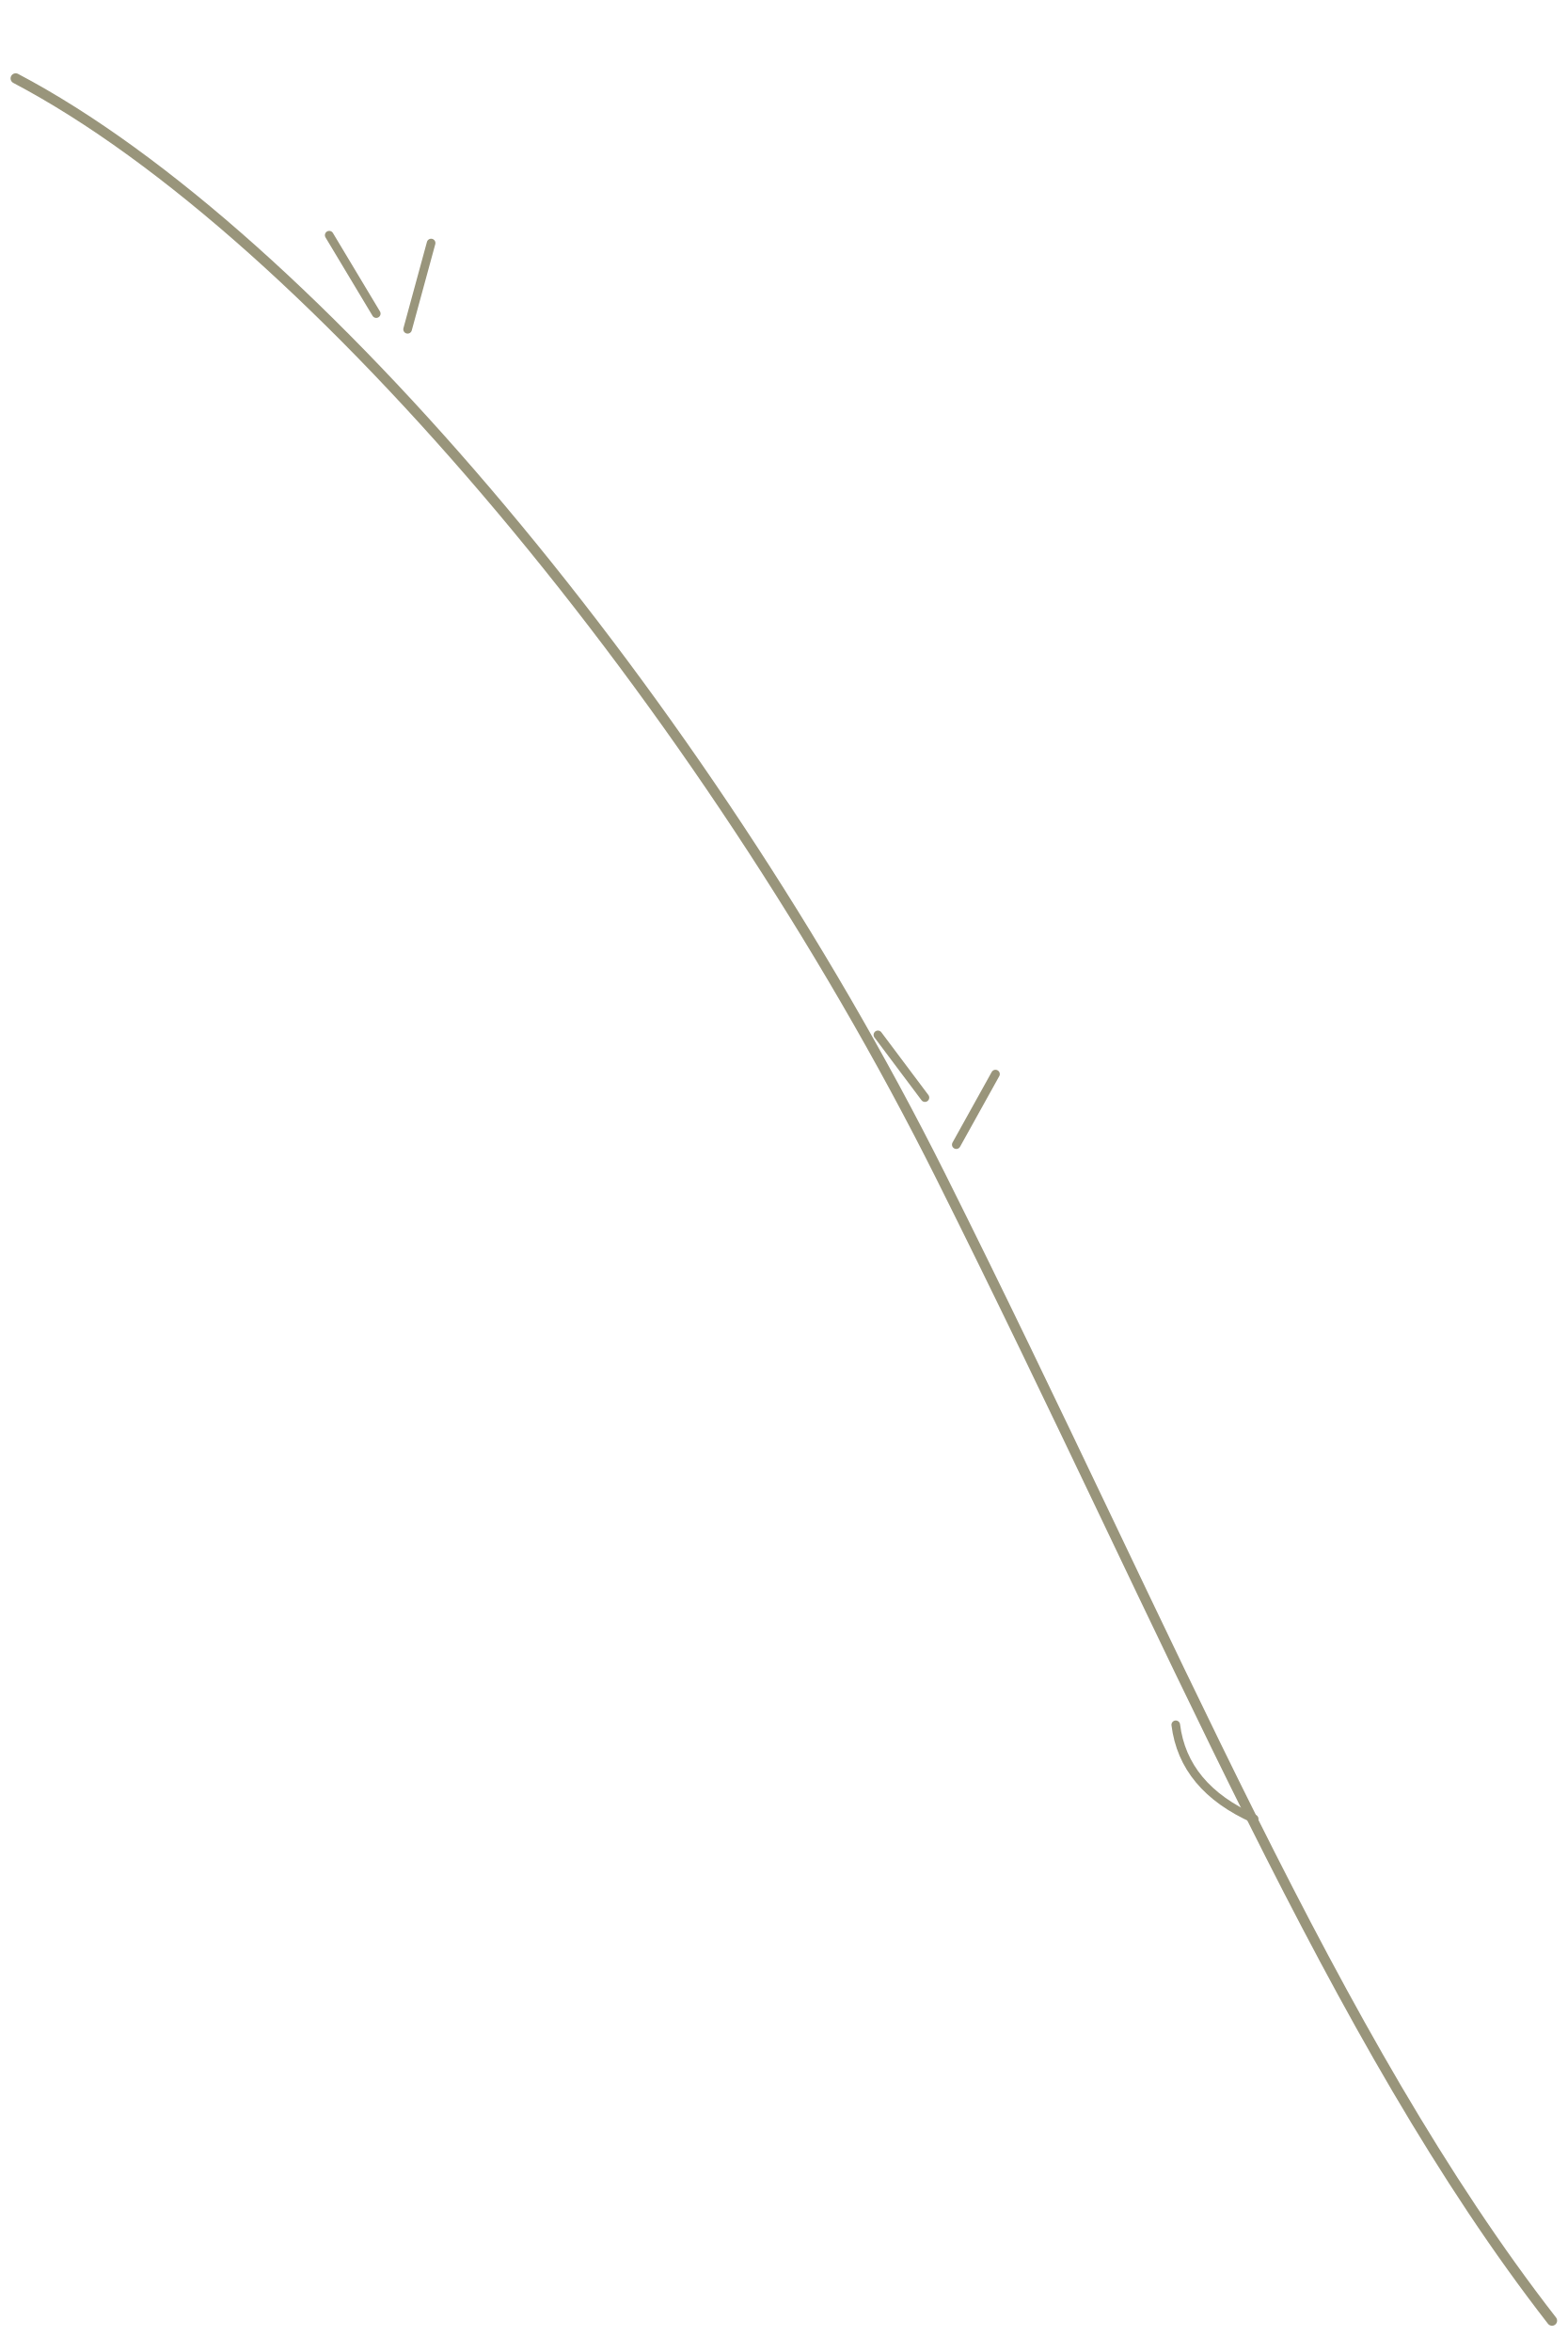
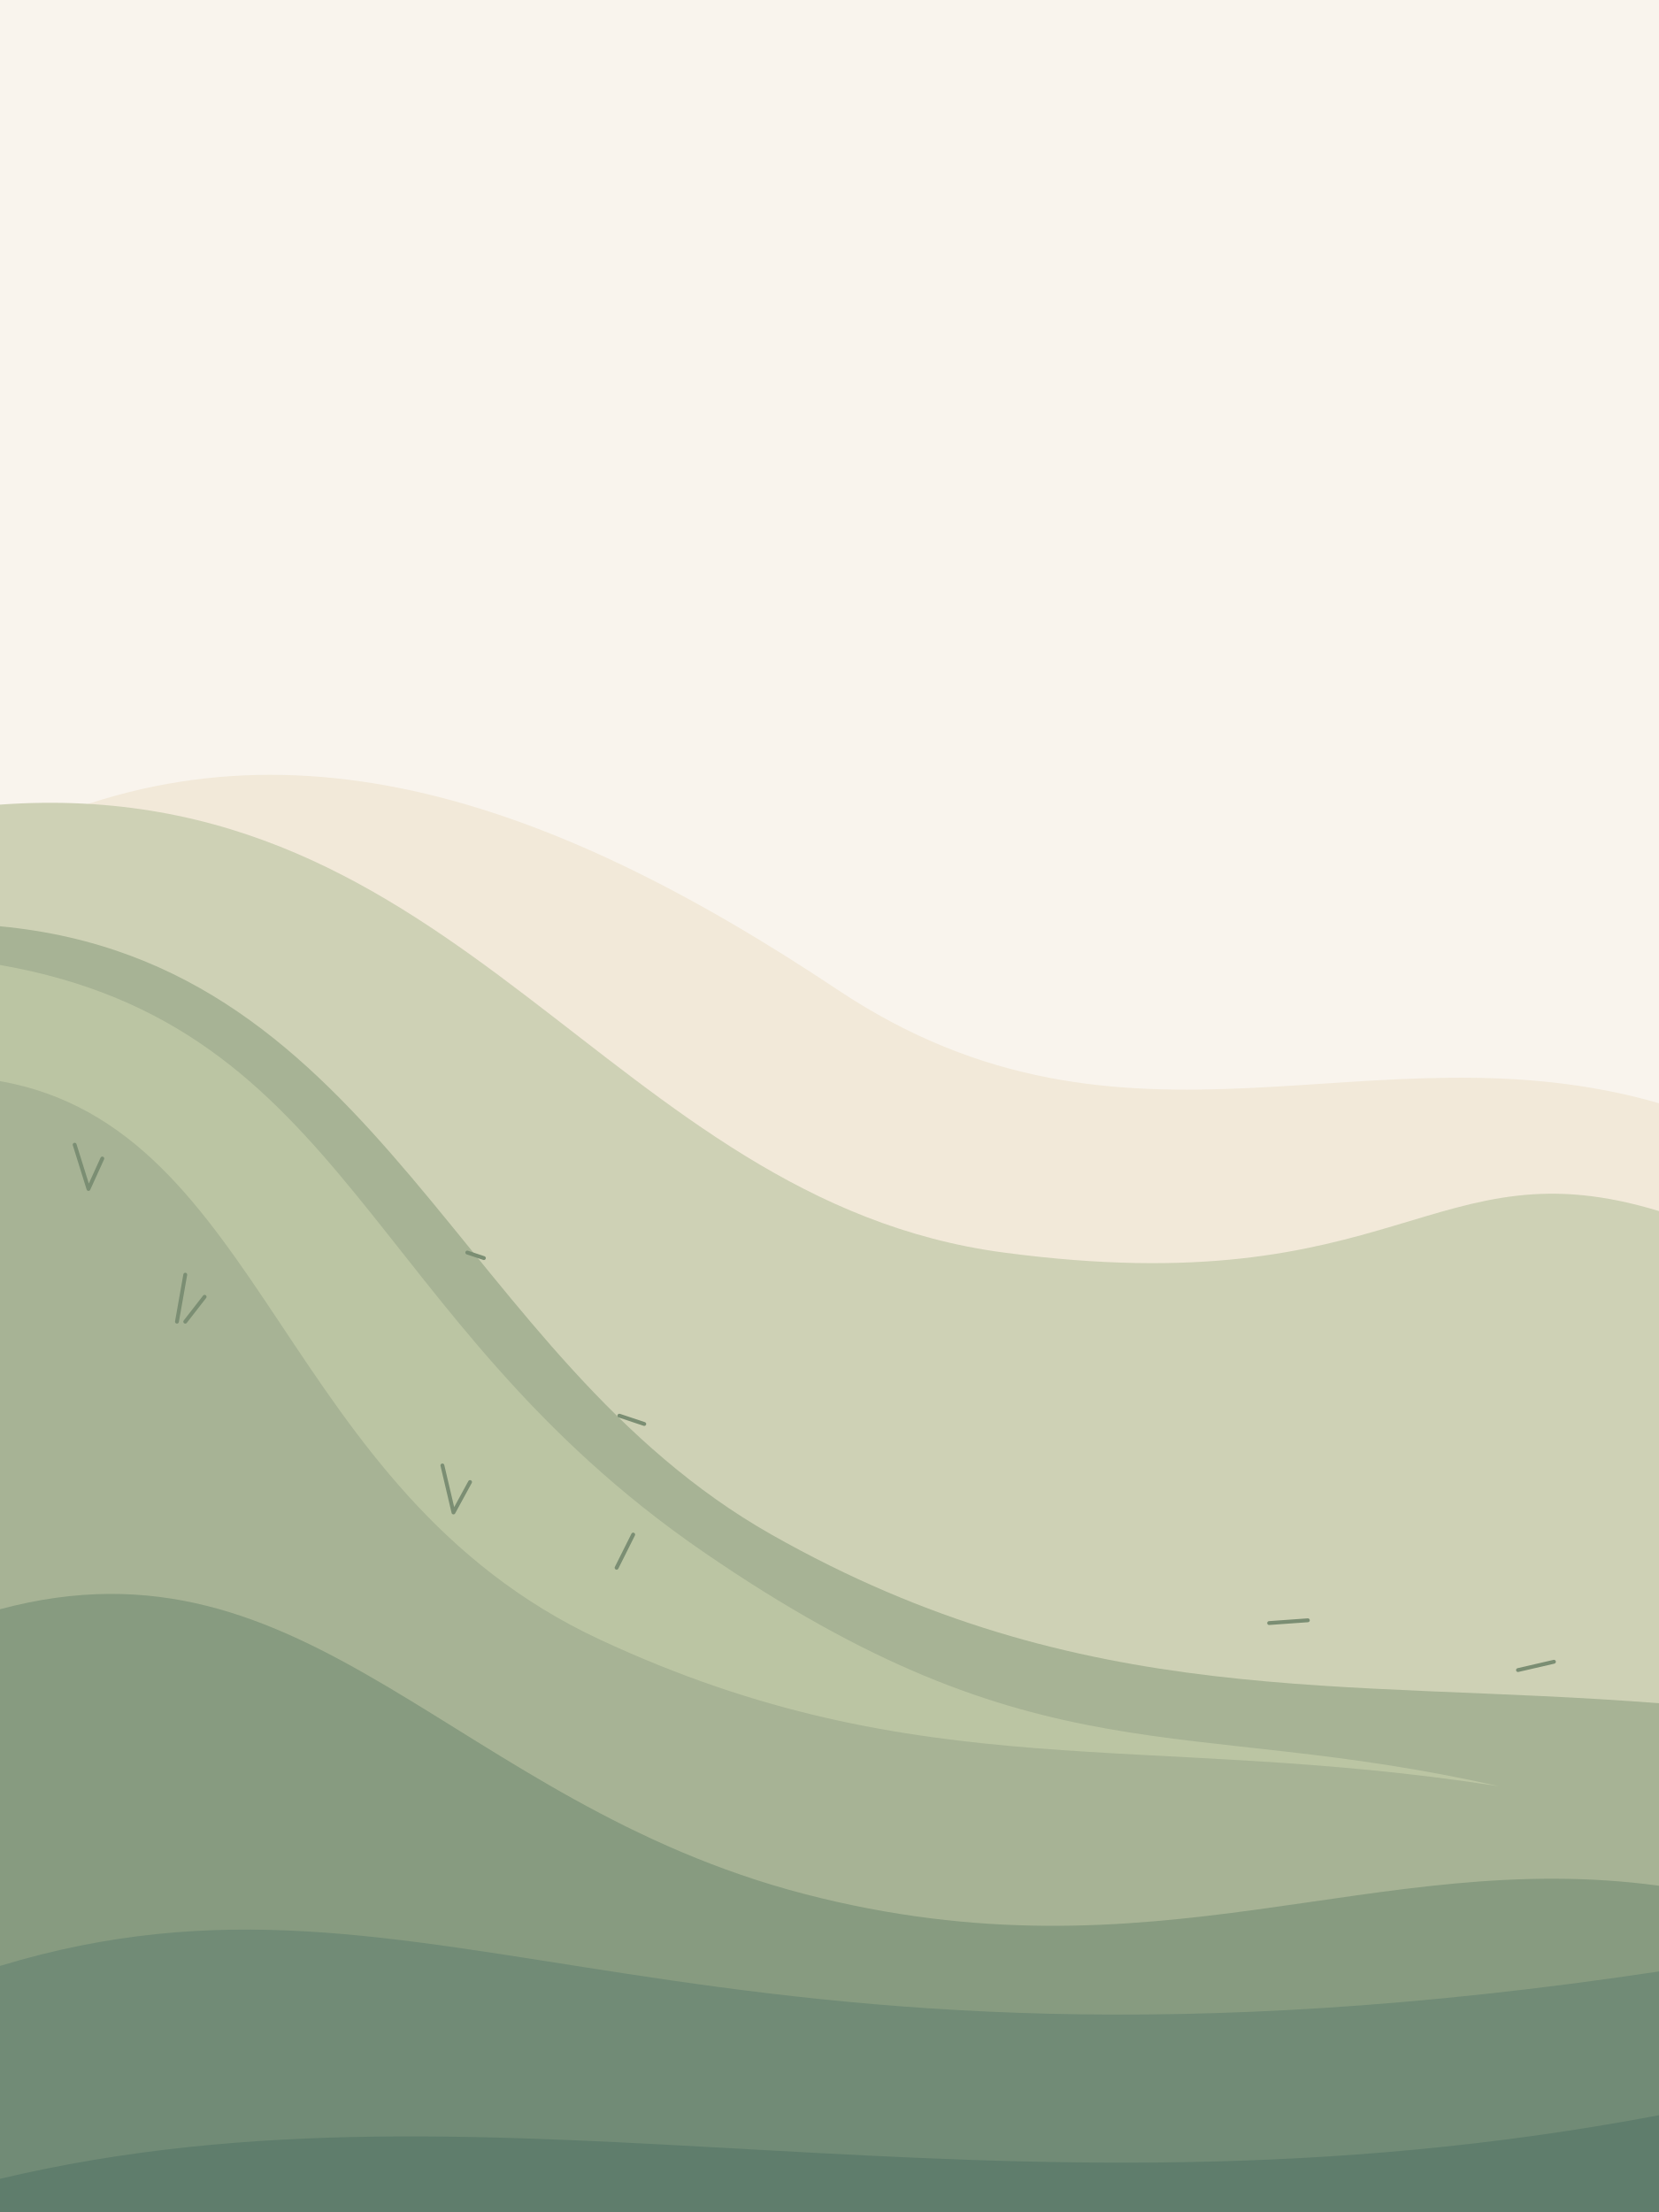
- <svg xmlns="http://www.w3.org/2000/svg" viewBox="0 0 200 300" fill="none" stroke-linecap="round" stroke-linejoin="round">
-   <path d="M2 10C40 30 90 90 120 150C150 210 170 260 198 296" fill="none" stroke="#99957b" stroke-width="1.3" />
-   <path d="M48 40l-6-10M52 42l3-11M118 140l-6-8M122 146l5-9M160 232q-9-4-10-12" fill="none" stroke="#99957b" stroke-width="1.1" />
+ <svg xmlns="http://www.w3.org/2000/svg" viewBox="0 0 600 800" fill="none" stroke-linecap="round">
+   <path d="M0 0H600V800H0Z" fill="#f2e9d9" />
+   <path d="M0 0H600V399C496 369 408 428 303 358S99 254 0 304Z" fill="#f9f4ed" />
+   <path d="M0 291C167 279 220 434 363 453S518 413 600 438V800H0Z" fill="#ced1b5" />
+   <path d="M0 335C138 348 166 491 279 555S485 607 600 616V800H0Z" fill="#a7b395" />
+   <path d="M0 349C126 371 132 477 254 561S427 620 542 646C413 626 333 647 217 593S96 408 0 391Z" fill="#bbc5a3" />
+   <path d="M0 582C112 552 164 652 291 685S497 668 600 682V800H0Z" fill="#879b80" />
+   <path d="M0 711C158 663 247 766 600 713V800H0Z" fill="#718b76" />
+   <path d="M0 788C181 745 357 811 600 765V800H0Z" fill="#5f7d6c" />
+   <path d="m32 430-5-16m5 16 5-11m27 59 3-17m0 17 7-9m90 78-4-17m4 17 6-11m53 31 6-12m-60-102 6 2m49 57 9 3m226 72 14-1m76 18 13-3" stroke="#7b8e73" stroke-width="1.4" />
</svg>
